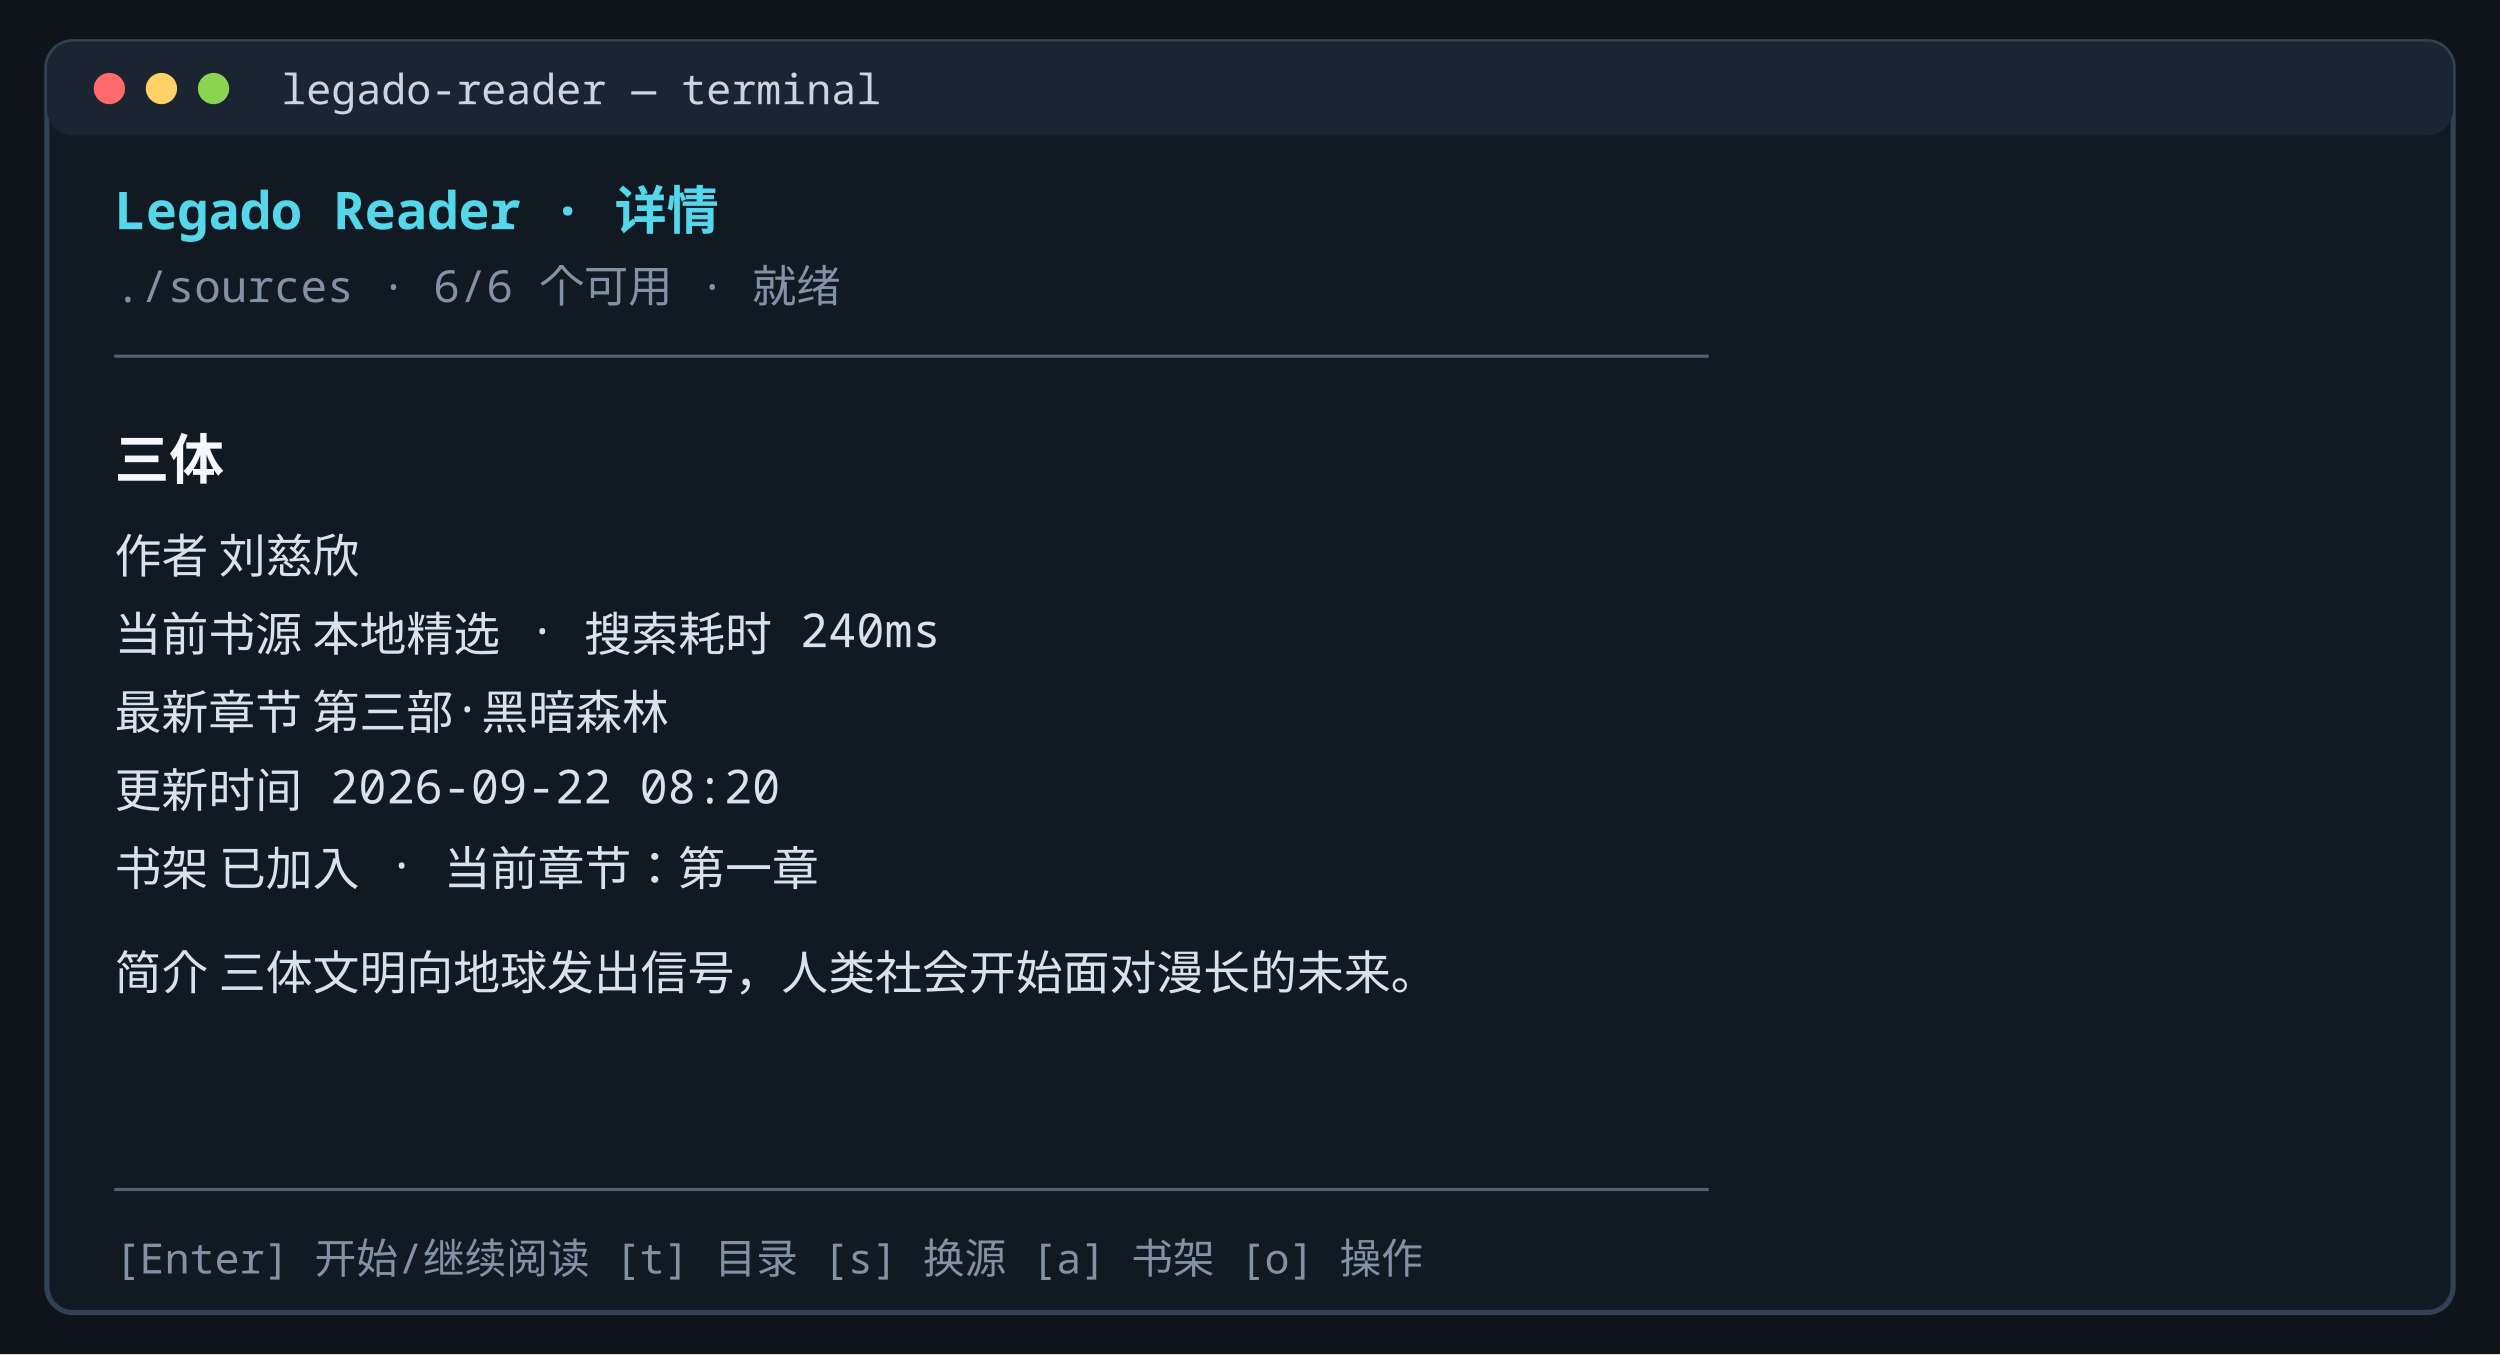
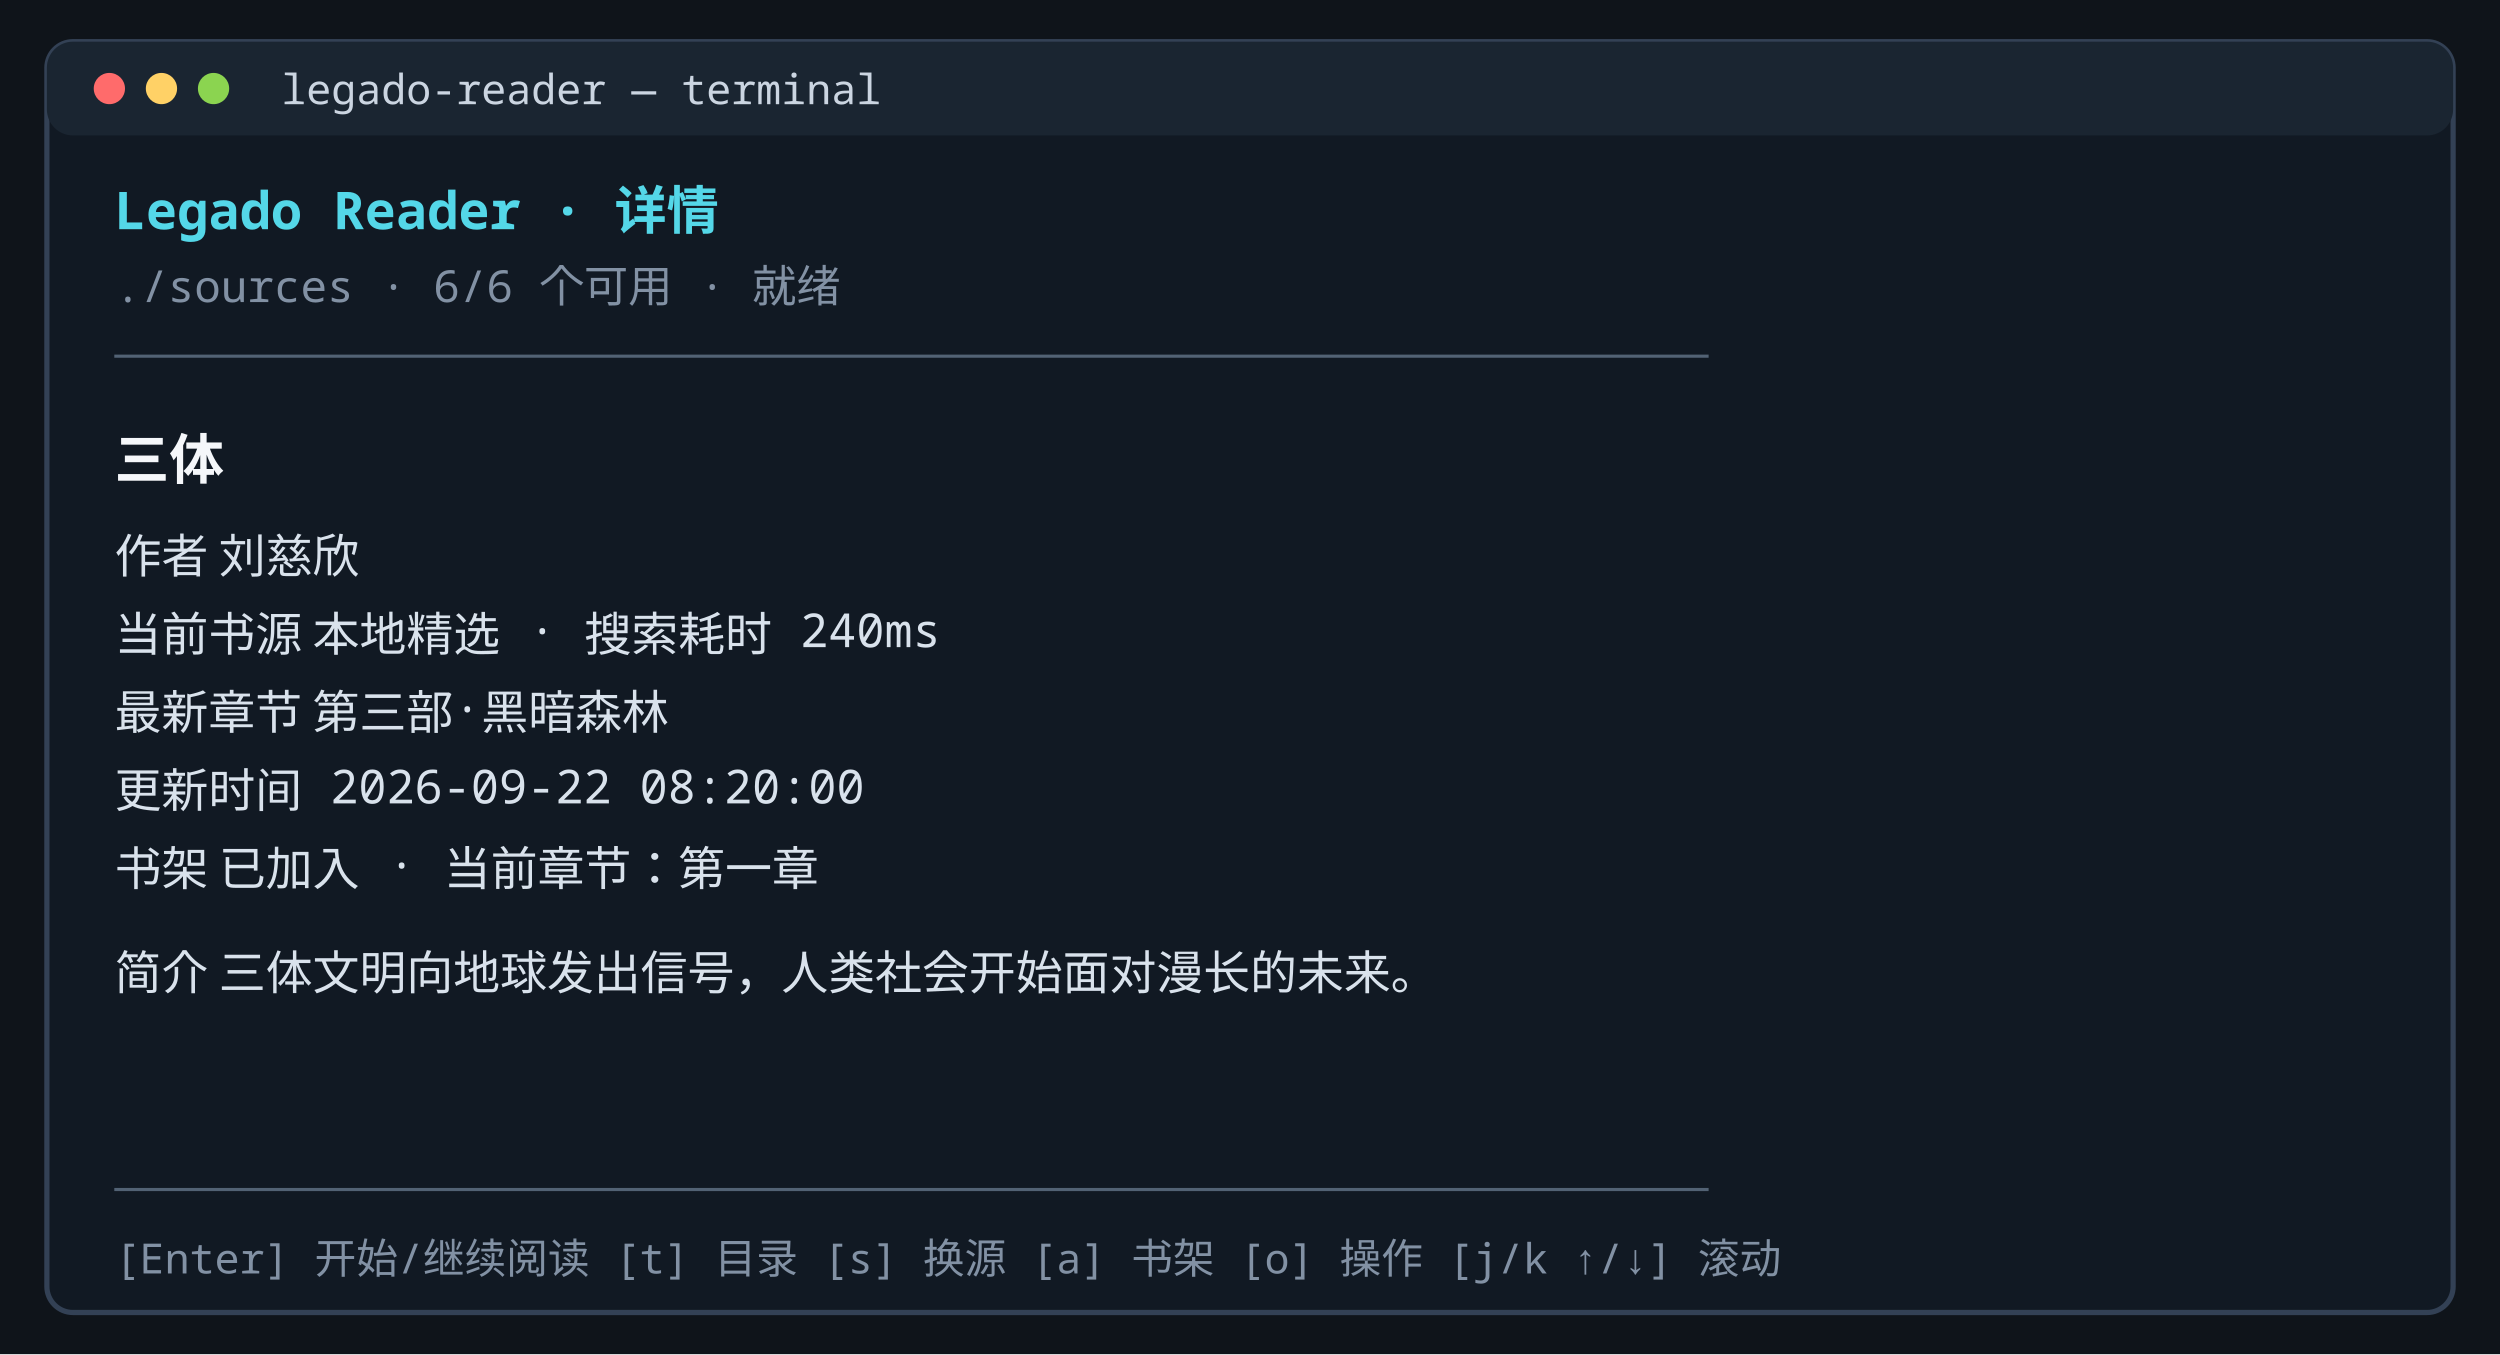
<svg xmlns="http://www.w3.org/2000/svg" width="960" height="520" viewBox="0 0 960 520" role="img" aria-labelledby="title desc">
  <rect width="960" height="520" fill="#0f141a" />
  <rect x="18" y="16" width="924" height="488" rx="10" fill="#111923" stroke="#334155" stroke-width="2" />
  <rect x="18" y="16" width="924" height="36" rx="10" fill="#1a2531" />
  <circle cx="42" cy="34" r="6" fill="#ff6b6b" />
  <circle cx="62" cy="34" r="6" fill="#ffd166" />
  <circle cx="82" cy="34" r="6" fill="#8bd450" />
  <text x="108" y="40" fill="#cbd5e1" font-family="SFMono-Regular,Menlo,Consolas,'Noto Sans Mono',monospace" font-size="16">legado-reader — terminal</text>
  <text x="44" y="88" fill="#54d7e8" font-family="SFMono-Regular,Menlo,Consolas,'Noto Sans Mono',monospace" font-size="20" font-weight="700">Legado Reader  ·  详情</text>
  <text x="44" y="116" fill="#8291a4" font-family="SFMono-Regular,Menlo,Consolas,'Noto Sans Mono',monospace" font-size="17">./sources · 6/6 个可用 · 就绪</text>
  <text x="44" y="143" fill="#526274" font-family="SFMono-Regular,Menlo,Consolas,'Noto Sans Mono',monospace" font-size="17">────────────────────────────────────────────────────────────</text>
  <text x="44" y="184" fill="#f5f7fa" font-family="SFMono-Regular,Menlo,Consolas,'Noto Sans Mono',monospace" font-size="21" font-weight="700">三体</text>
  <text x="44" y="220" fill="#d9e2ec" font-family="SFMono-Regular,Menlo,Consolas,'Noto Sans Mono',monospace" font-size="18">作者       刘慈欣</text>
  <text x="44" y="250" fill="#d9e2ec" font-family="SFMono-Regular,Menlo,Consolas,'Noto Sans Mono',monospace" font-size="18">当前书源   本地精选 · 搜索耗时 240ms</text>
  <text x="44" y="280" fill="#d9e2ec" font-family="SFMono-Regular,Menlo,Consolas,'Noto Sans Mono',monospace" font-size="18">最新章节   第三部·黑暗森林</text>
-   <text x="44" y="310" fill="#d9e2ec" font-family="SFMono-Regular,Menlo,Consolas,'Noto Sans Mono',monospace" font-size="18">更新时间   2026-09-22 08:20</text>
+   <text x="44" y="310" fill="#d9e2ec" font-family="SFMono-Regular,Menlo,Consolas,'Noto Sans Mono',monospace" font-size="18">更新时间   2026-09-22 08:20:00</text>
  <text x="44" y="340" fill="#d9e2ec" font-family="SFMono-Regular,Menlo,Consolas,'Noto Sans Mono',monospace" font-size="18">书架       已加入 · 当前章节：第一章</text>
  <text x="44" y="380" fill="#d9e2ec" font-family="SFMono-Regular,Menlo,Consolas,'Noto Sans Mono',monospace" font-size="18">简介       三体文明向地球发出信号，人类社会开始面对漫长的未来。</text>
  <text x="44" y="463" fill="#526274" font-family="SFMono-Regular,Menlo,Consolas,'Noto Sans Mono',monospace" font-size="17">────────────────────────────────────────────────────────────</text>
-   <text x="44" y="489" fill="#8291a4" font-family="SFMono-Regular,Menlo,Consolas,'Noto Sans Mono',monospace" font-size="16">[Enter] 开始/继续阅读  [t] 目录  [s] 换源  [a] 书架  [o] 操作</text>
+   <text x="44" y="489" fill="#8291a4" font-family="SFMono-Regular,Menlo,Consolas,'Noto Sans Mono',monospace" font-size="16">[Enter] 开始/继续阅读  [t] 目录  [s] 换源  [a] 书架  [o] 操作  [j/k ↑/↓] 滚动</text>
</svg>
